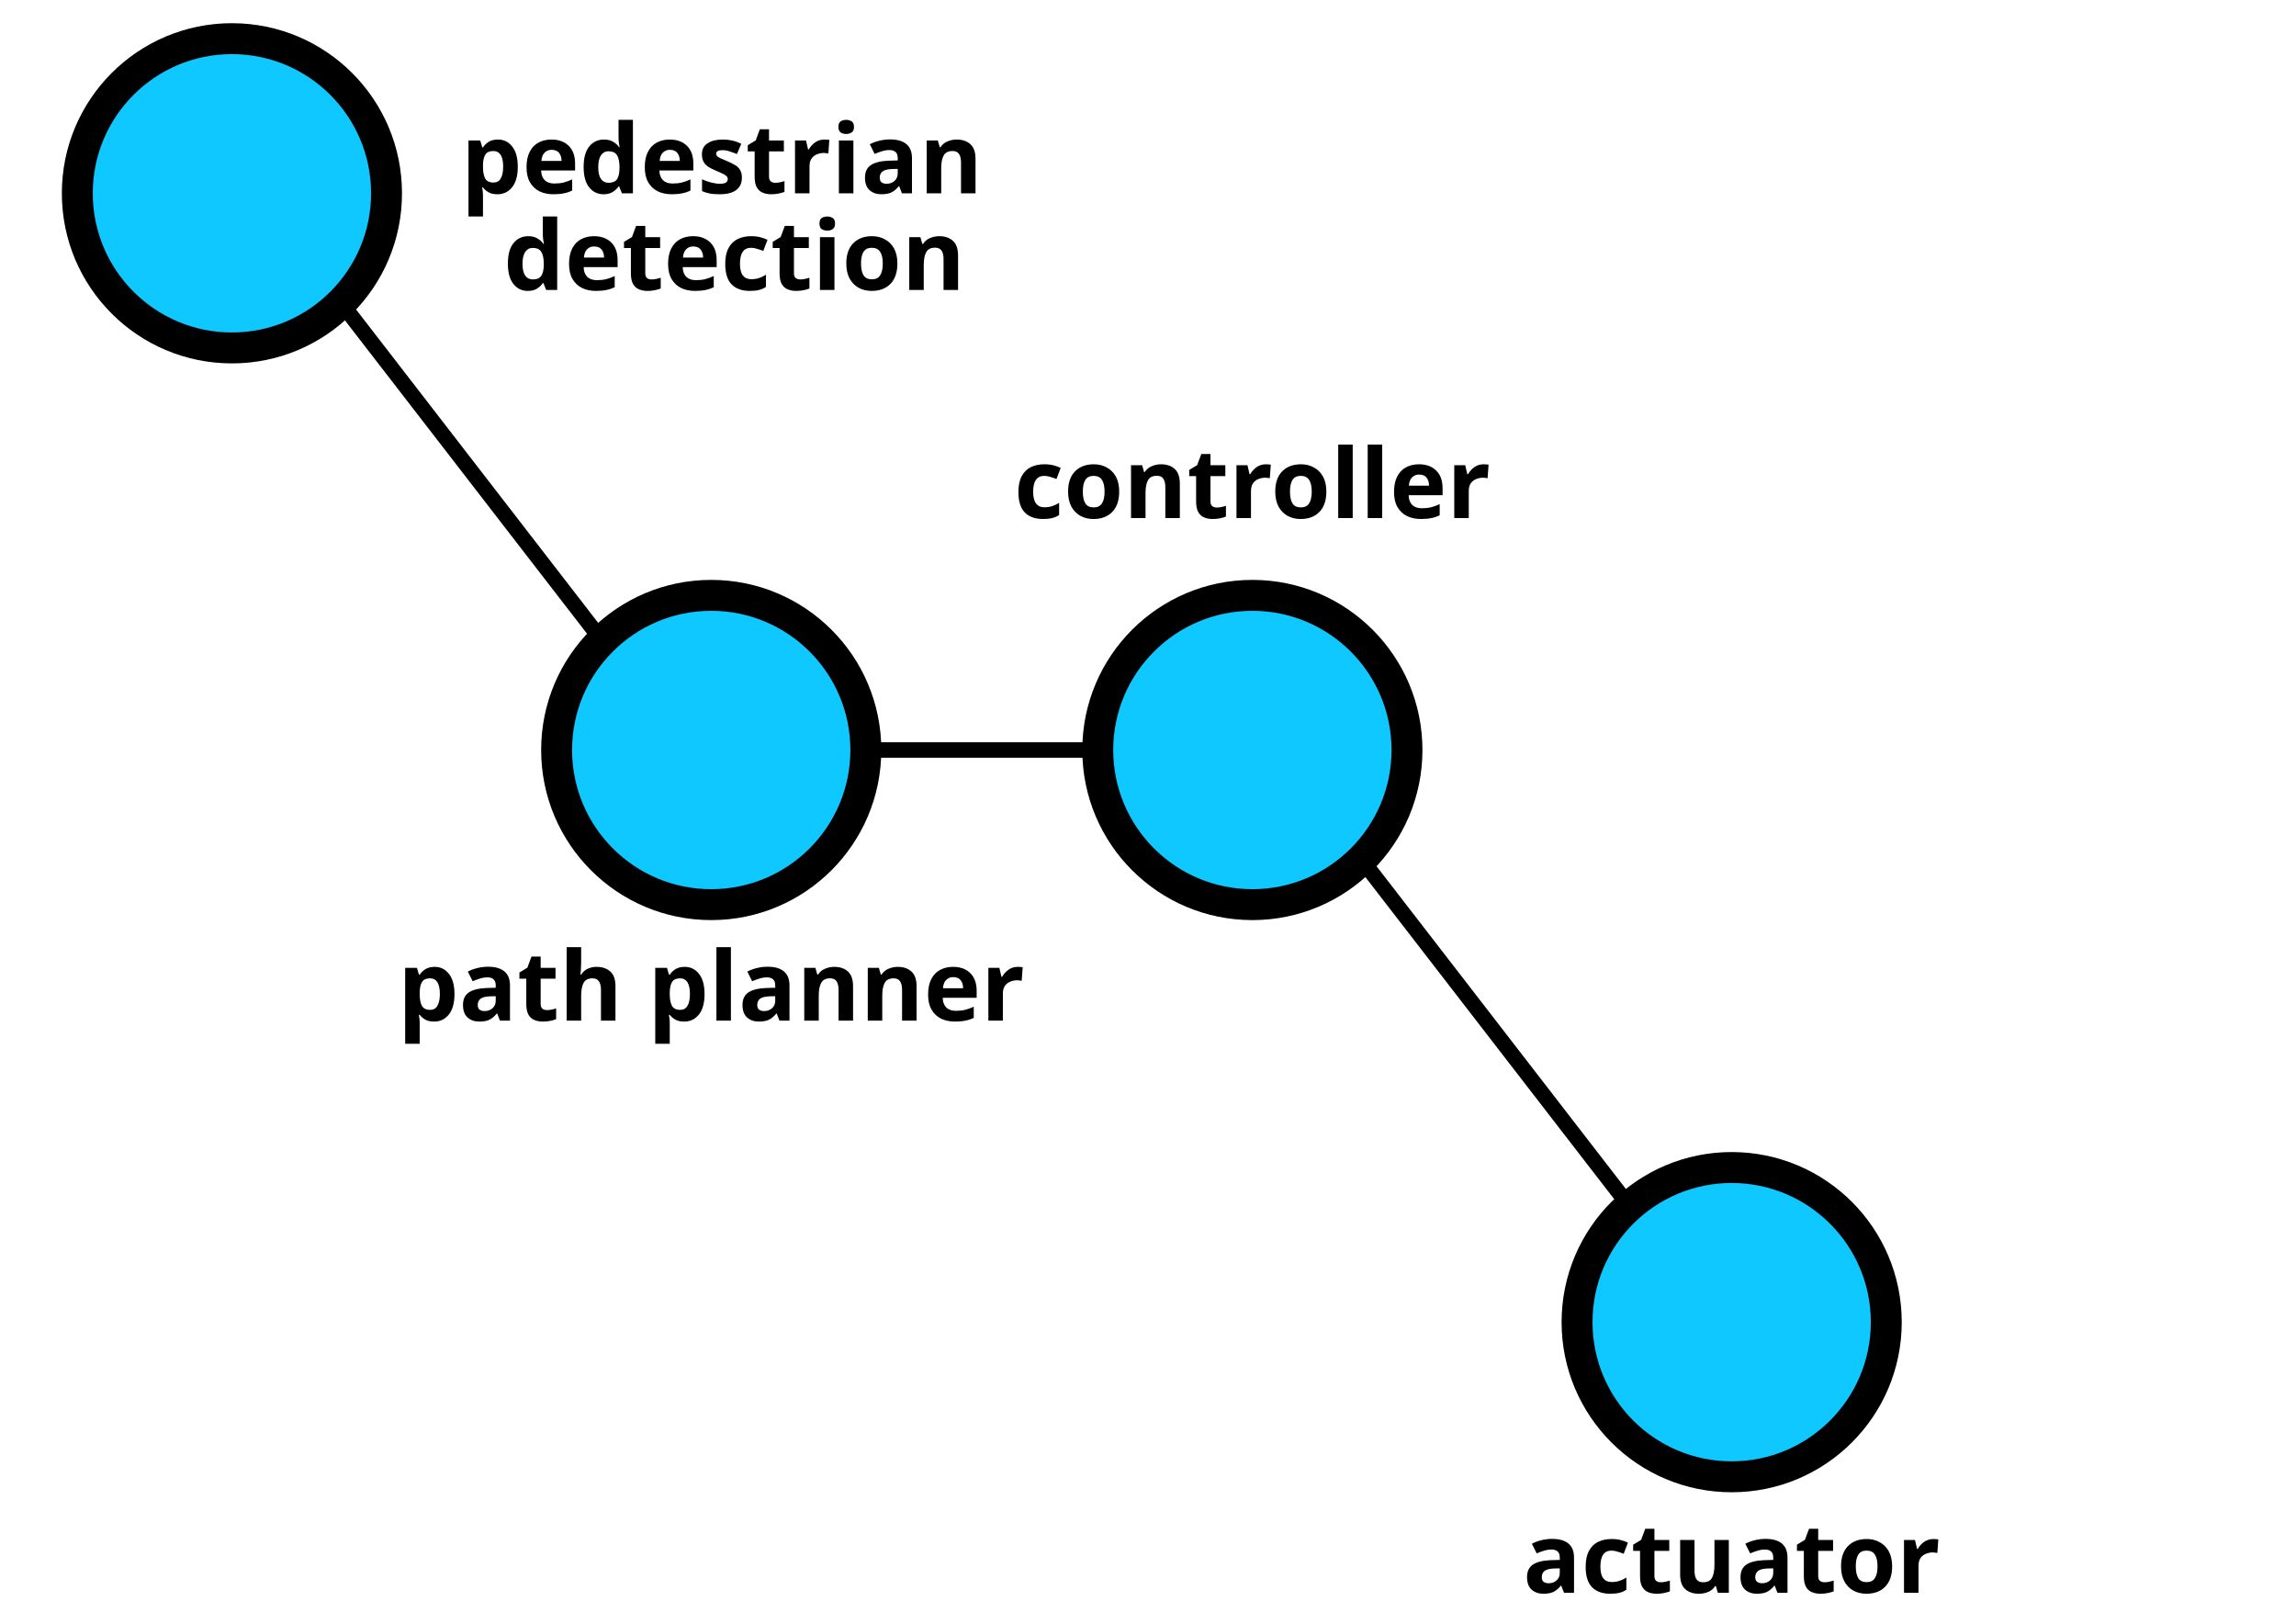
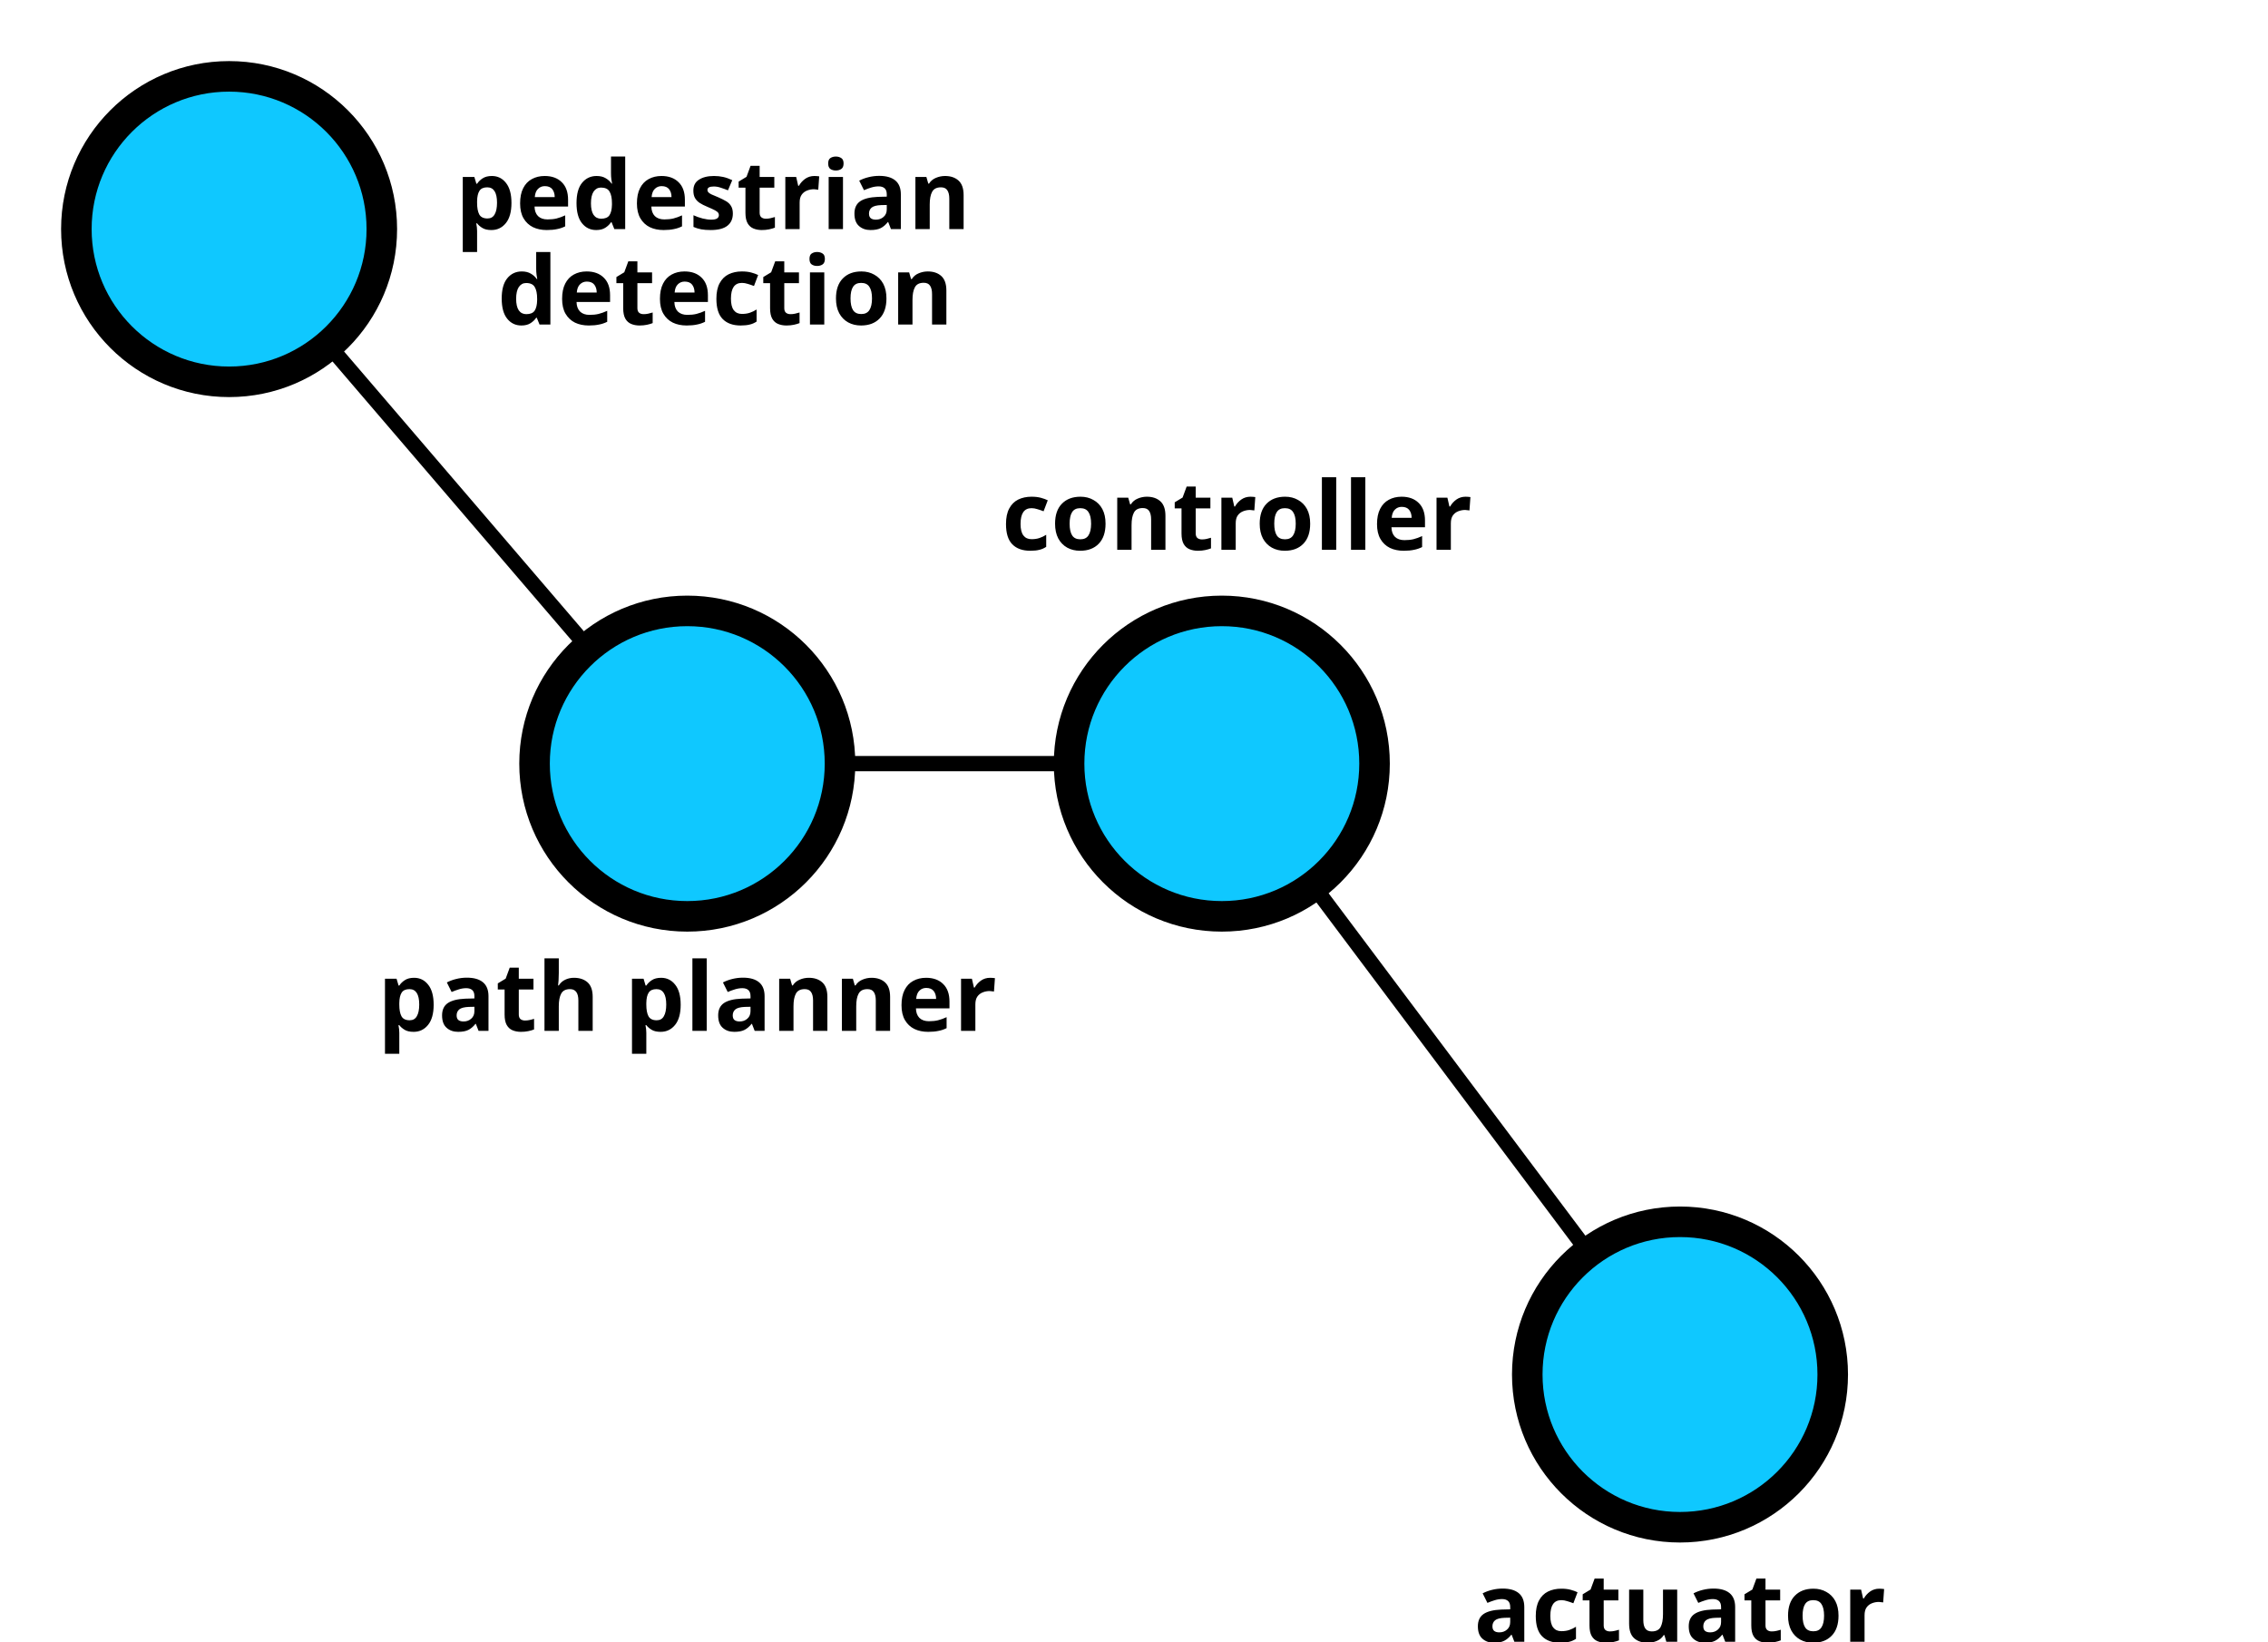
- <svg xmlns="http://www.w3.org/2000/svg" width="297mm" height="210mm" viewBox="0 5 297 210" id="svg25590" version="1.1">
+ <svg xmlns="http://www.w3.org/2000/svg" width="297mm" height="215mm" viewBox="0 0 297 215" id="svg25590" version="1.1">
  <defs id="defs25592">
    <marker orient="auto" refY="0" refX="0" id="DotM" style="overflow:visible">
      <path id="path4372" d="m -2.5,-1 c 0,2.76 -2.24,5 -5,5 -2.76,0 -5,-2.24 -5,-5 0,-2.76 2.24,-5 5,-5 2.76,0 5,2.24 5,5 z" style="fill:#000000;fill-opacity:1;fill-rule:evenodd;stroke:#000000;stroke-width:1pt;stroke-opacity:1" transform="matrix(0.4,0,0,0.4,2.96,0.4)" />
    </marker>
  </defs>
  <style id="style34034">
    .mycircle {
    stroke:black;
    stroke-width:4px;
    stroke-opacity:1;
    fill:#0fc8ff;
    fill-opacity:1;
    }
    .mycircle2 {
    stroke:black;
    stroke-width:4px;
    stroke-opacity:1;
    fill:#f03700;
    fill-opacity:1;
    }
    .myarrow {
    stroke:black;
    stroke-width:2px;
    stroke-opacity:1
    }
+     .mypath {
+     fill:none;
+     fill-rule:evenodd;
+     stroke:black;
+     stroke-width:2px;
+     stroke-opacity:1;
+     marker-end:url(#DotM)
+     }
    .mytext {
    font-style:normal;
    font-variant:normal;
    font-weight:bold;
    font-stretch:normal;
    font-size:12.5px;
    font-family:sans-serif;
    line-height:1.25;
    fill:#000000;
    fill-opacity:1;
    text-anchor:middle;
    text-align:center;
    }

  </style>
  <g id="layer1">
+     <path class="myarrow" d="M 30,30 90,100" id="path25600" />
+     <path class="myarrow" d="M 90,100 160,100" id="path34056" />
+     <path class="myarrow" d="M 160,100 220,180" id="control-actuator-line" />
+   </g>
+   <g id="layer2">
    <g id="g34066">
-       <ellipse class="mycircle" id="actuator" cx="224" cy="176" rx="20" ry="20" />
-       <text class="mytext" id="actuator-text" x="224" y="211">
+       <ellipse class="mycircle" id="actuator" cx="220" cy="180" rx="20" ry="20" />
+       <text class="mytext" id="actuator-text" x="220" y="215">
        <tspan id="tspan34070">
	actuator
	</tspan>
      </text>
    </g>
    <g id="g34048">
-       <ellipse class="mycircle" id="path-planner" cx="92" cy="102" rx="20" ry="20" />
-       <text class="mytext" id="planner-text" x="92" y="137">
+       <ellipse class="mycircle" id="path-planner" cx="90" cy="100" rx="20" ry="20" />
+       <text class="mytext" id="planner-text" x="90" y="135">
        <tspan id="tspan34052">
	  path
	</tspan>
        <tspan id="tspan34054">
	  planner
	</tspan>
      </text>
    </g>
    <g id="g34058">
-       <ellipse class="mycircle" id="control-system" cx="162" cy="102" rx="20" ry="20" />
+       <ellipse class="mycircle" id="control-system" cx="160" cy="100" rx="20" ry="20" />
      <text class="mytext" id="control-text" x="162" y="72">
        <tspan id="tspan34062">
	  controller
	</tspan>
      </text>
    </g>
    <g id="g44671">
      <g id="g34039">
        <ellipse ry="20" rx="20" cy="30" cx="30" id="pedestrian-detector" class="mycircle" />
        <text y="30" x="95" id="pedestrian-text" class="mytext">
          <tspan y="30" x="95" id="tspan34635">pedestrian</tspan>
          <tspan y="42.5" x="95" id="tspan34637">detection</tspan>
        </text>
      </g>
    </g>
-     <path class="myarrow" d="M 44,44 78,88" id="path25600" />
-     <path class="myarrow" d="M 112,102 142,102" id="path34056" />
-     <path class="myarrow" d="M 176,116 210,160" id="path34064" />
  </g>
</svg>
